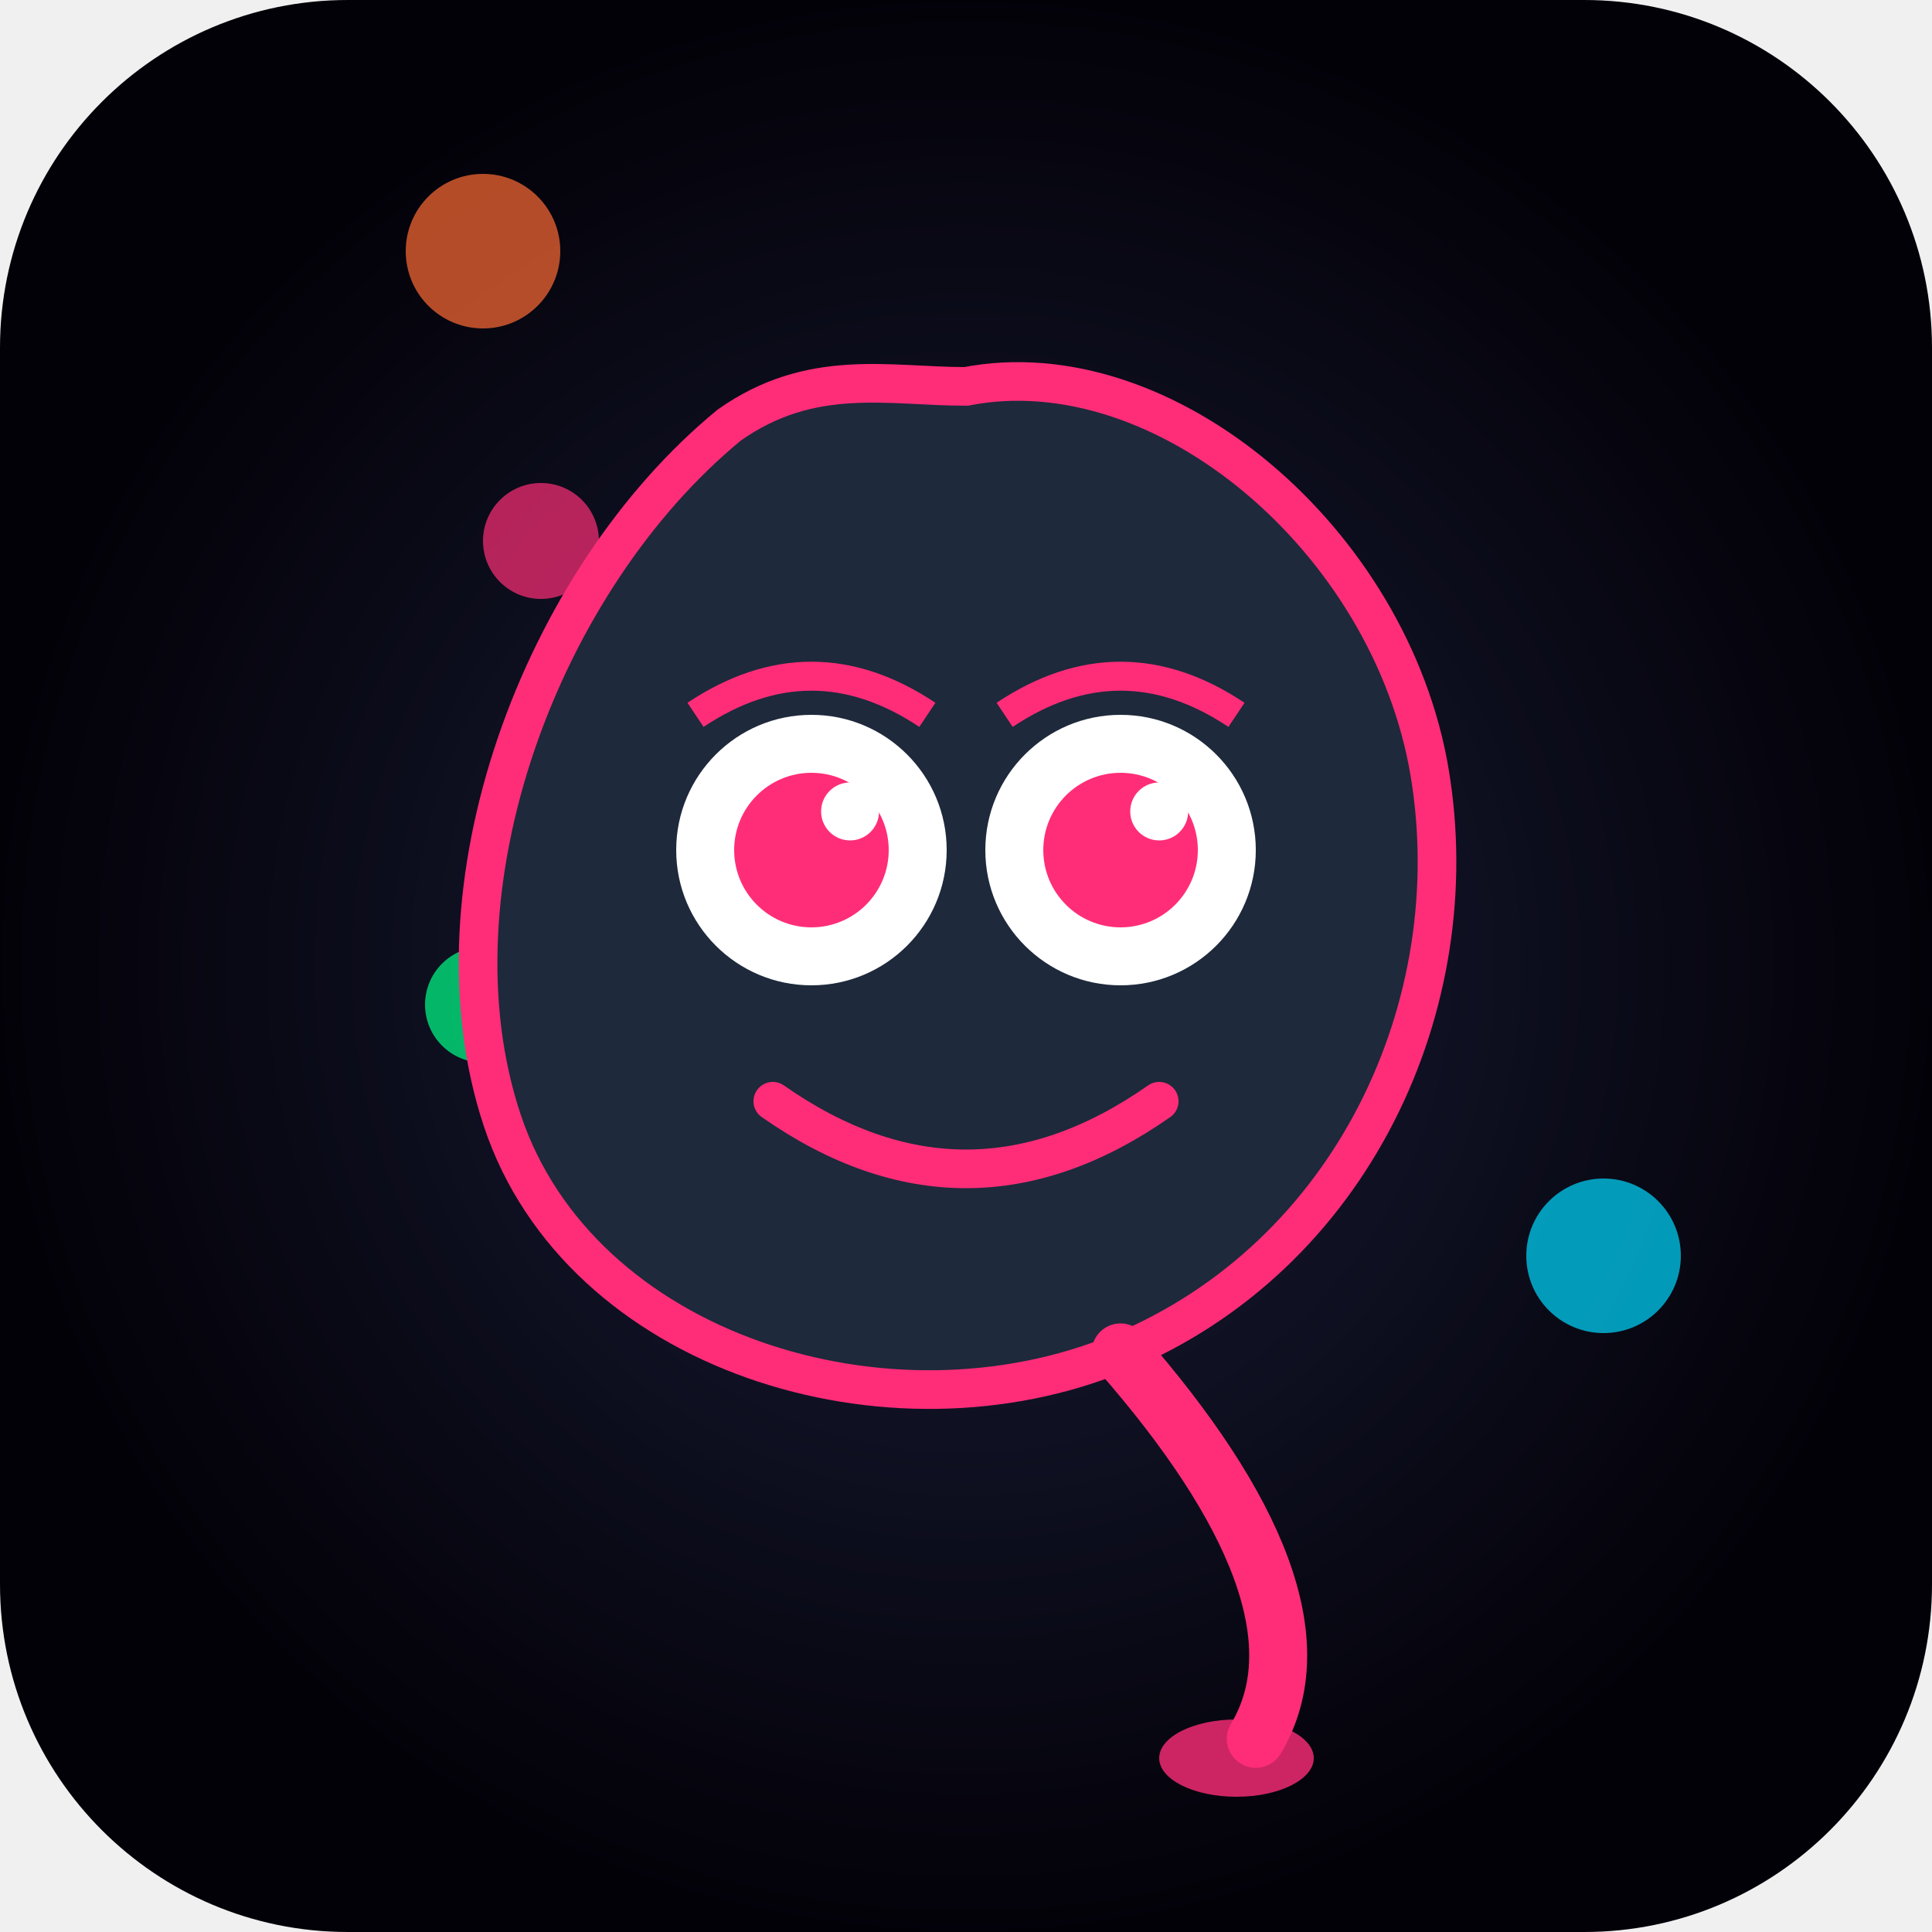
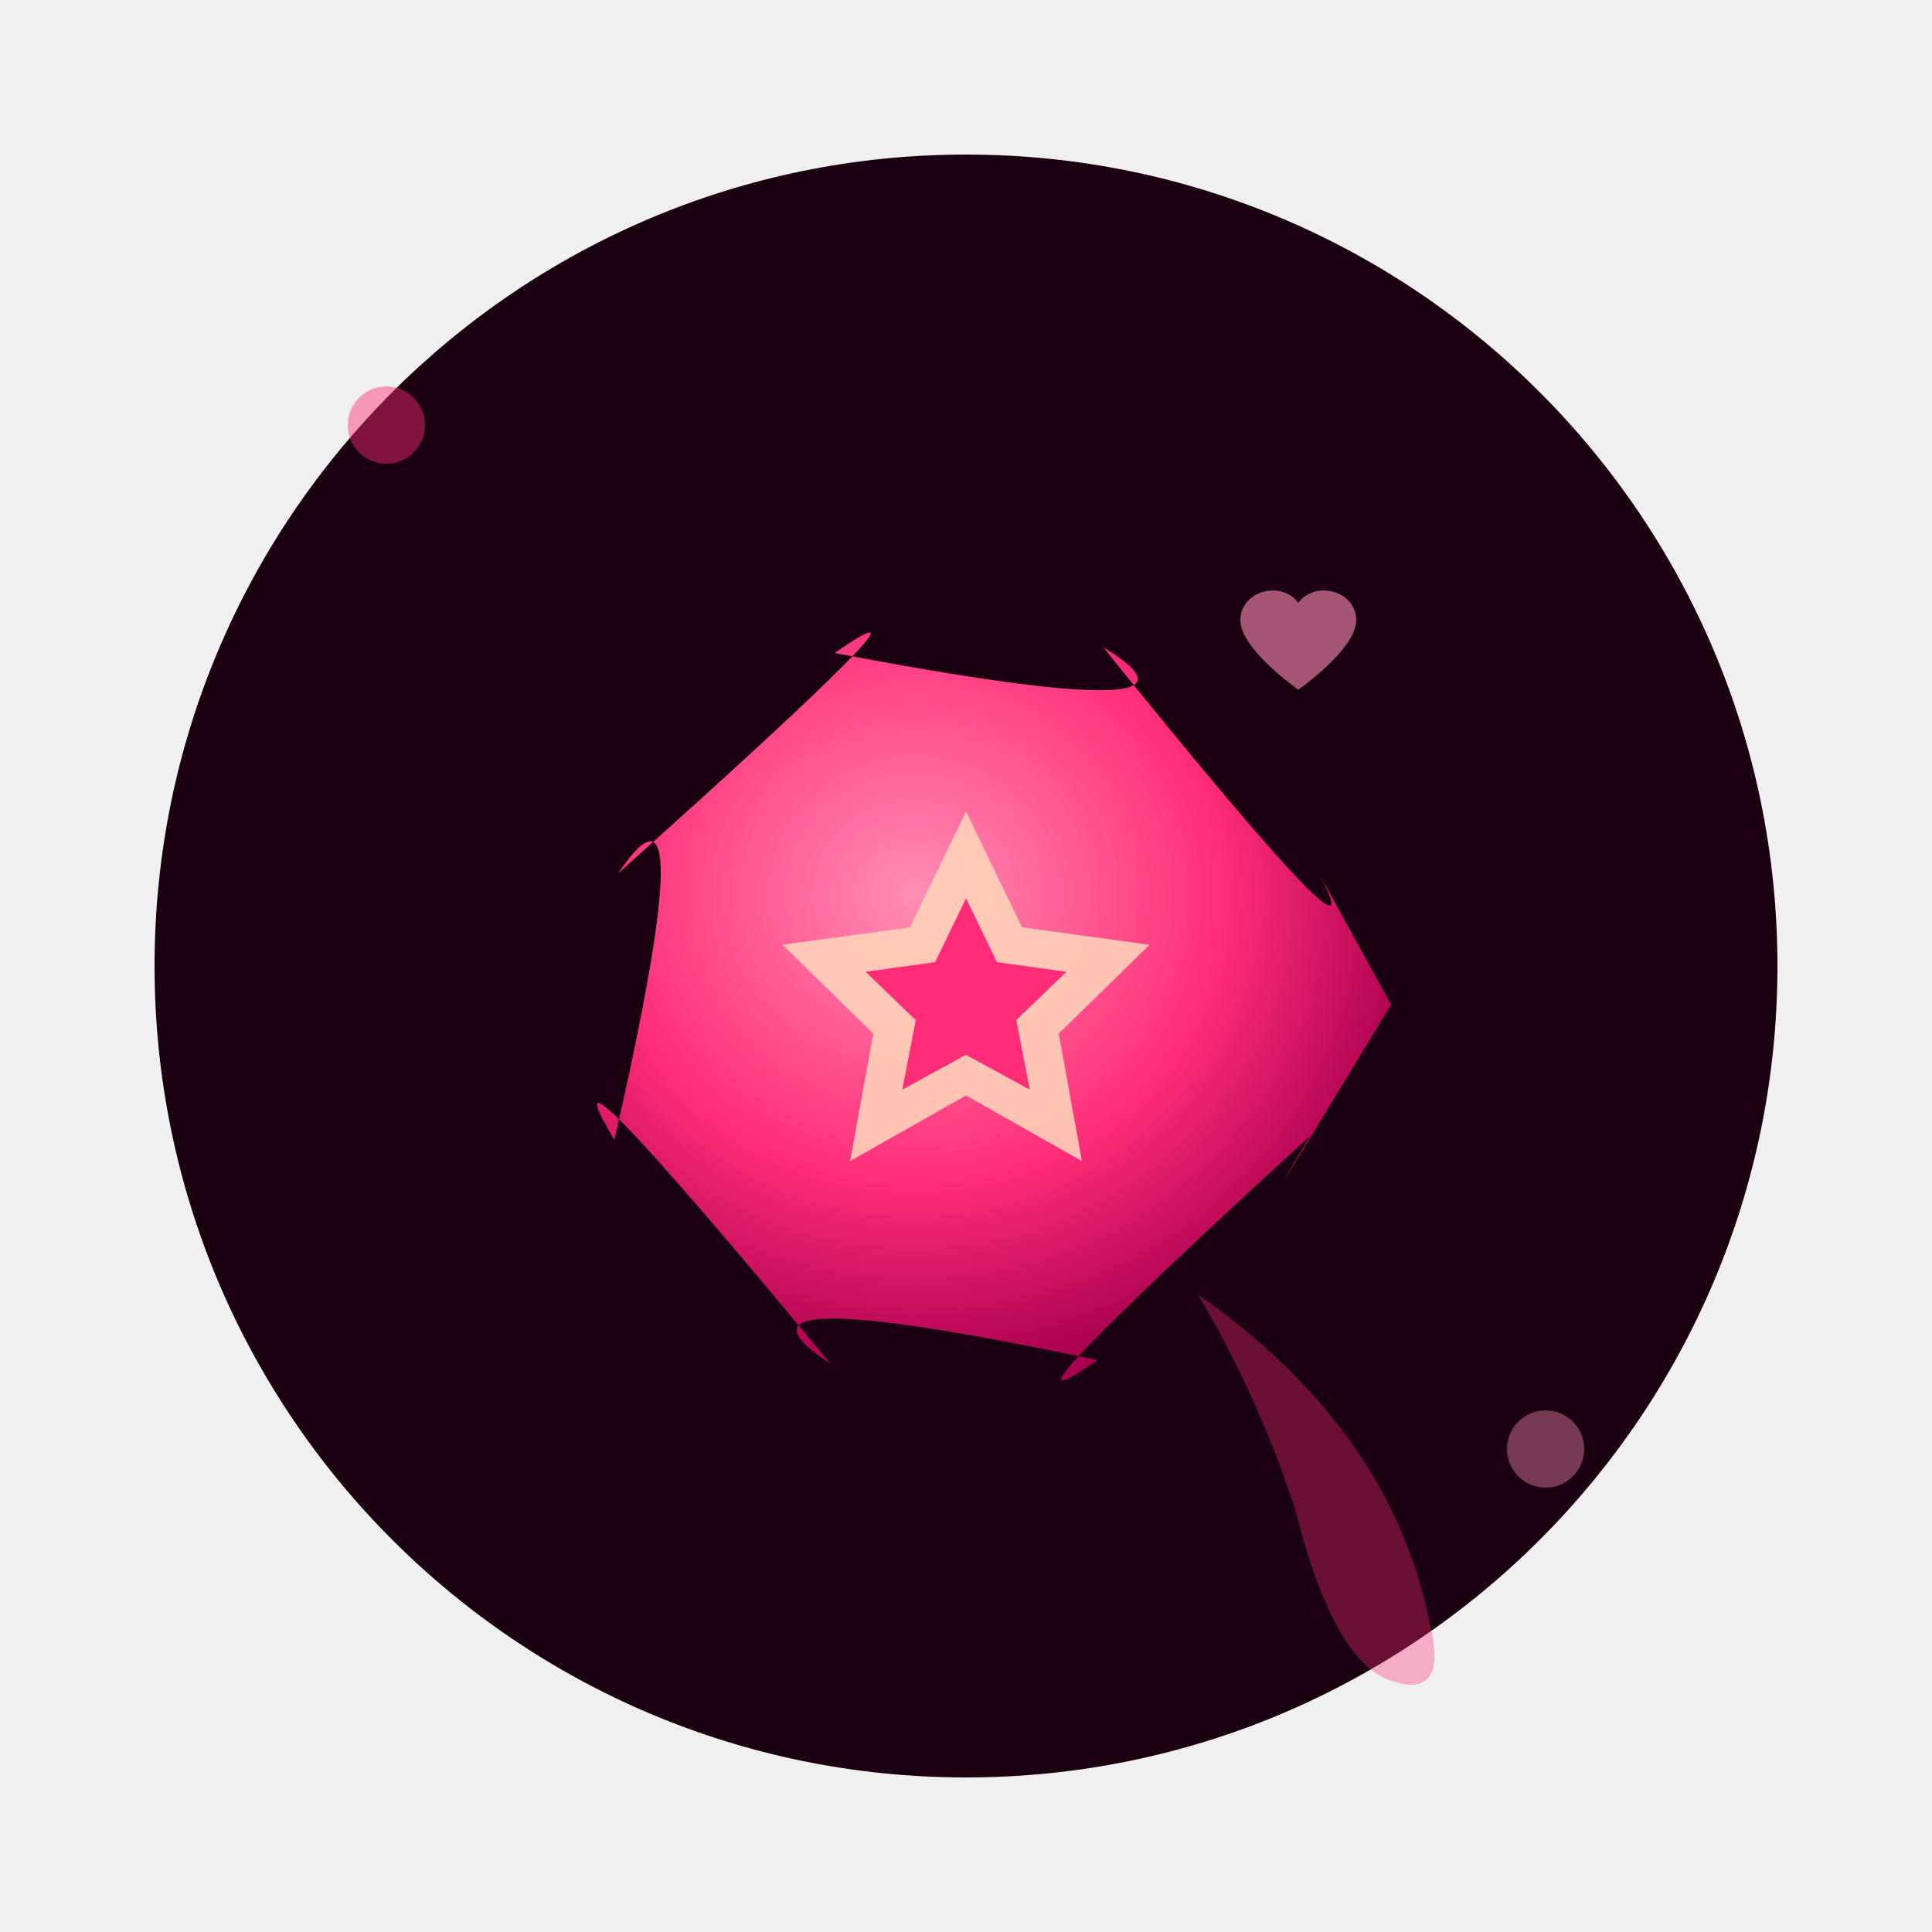
<svg xmlns="http://www.w3.org/2000/svg" viewBox="0 0 100 100" width="200" height="200">
  <defs>
-     <radialGradient id="bg" cx="50%" cy="50%" r="50%">
-       <stop offset="0%" stop-color="#1a1f3a" />
-       <stop offset="100%" stop-color="#030108" />
+     <radialGradient id="jrdesBlobGrad" cx="40%" cy="35%" r="65%">
+       <stop offset="0%" stop-color="#FF8EB5" />
+       <stop offset="60%" stop-color="#FF2D78" />
+       <stop offset="100%" stop-color="#A8004F" />
    </radialGradient>
  </defs>
-   <rect width="100" height="100" rx="18" fill="url(#bg)" />
-   <circle cx="25" cy="52" r="3" fill="#00FF88" opacity="0.7" />
-   <circle cx="83" cy="65" r="4" fill="#00D9FF" opacity="0.7" />
-   <circle cx="61" cy="33" r="4" fill="#FF6B35" opacity="0.7" />
-   <circle cx="28" cy="28" r="3" fill="#FF2D78" opacity="0.7" />
-   <circle cx="25" cy="13" r="4" fill="#FF6B35" opacity="0.7" />
-   <path d="M50,20 C60.252,18 72,28 74,40 C76,52 70,65 58,70 C46,75 30,70 26,58 C22,46 28,30 37.748,22 C42,19 46,20 50,20 Z" fill="#1E293B" stroke="#FF2D78" stroke-width="2" />
-   <path d="M58,70 C65,78 68,85 65,90" stroke="#FF2D78" stroke-width="3" fill="none" stroke-linecap="round" />
-   <ellipse cx="64" cy="91" rx="4" ry="2" fill="#FF2D78" opacity="0.8" />
-   <circle cx="42" cy="44" r="7" fill="white" />
-   <circle cx="58" cy="44" r="7" fill="white" />
-   <circle cx="42" cy="44" r="4" fill="#FF2D78" />
-   <circle cx="58" cy="44" r="4" fill="#FF2D78" />
-   <circle cx="44" cy="42" r="1.5" fill="white" />
-   <circle cx="60" cy="42" r="1.5" fill="white" />
-   <path d="M36,37 Q42,33 48,37" stroke="#FF2D78" stroke-width="1.5" fill="none" />
-   <path d="M52,37 Q58,33 64,37" stroke="#FF2D78" stroke-width="1.5" fill="none" />
-   <path d="M40,57 Q50,64 60,57" stroke="#FF2D78" stroke-width="2" fill="none" stroke-linecap="round" />
+   <circle cx="50" cy="50" r="42" fill="#1A0010" />
+   <circle cx="20" cy="22" r="2" fill="#FF2D78" opacity="0.45" />
+   <circle cx="80" cy="75" r="2" fill="#FF8EB5" opacity="0.4" />
+   <path d="M 72.0 52.0 Q 63.7 65.7 67.8 58.8 Q 50.0 75.1 56.8 70.4 Q 36.0 66.0 43.0 70.6 Q 27.6 52.0 31.8 59.0 Q 36.5 38.5 32.0 45.2 Q 50.0 29.1 43.2 33.8 Q 64.2 37.8 57.1 33.5 Q 72.0 52.0 68.1 44.9 Z" fill="url(#jrdesBlobGrad)" />
+   <path d="M 62 67 Q 72 74 74 84 Q 75 88 72 87 Q 69 86 67 78 Q 65 72 62 67 Z" fill="#FF2D78" opacity="0.35" />
+   <g transform="translate(50,52)">
+     <polygon points="0,-10 2.9,-4 9.5,-3.1 4.8,1.5 6,8.1 0,4.7 -6,8.1 -4.8,1.5 -9.5,-3.1 -2.9,-4" fill="#FFD1B8" opacity="0.9" />
+     <polygon points="0,-5.5 1.6,-2.2 5.2,-1.7 2.6,0.8 3.3,4.4 0,2.6 -3.3,4.4 -2.6,0.8 -5.2,-1.7 -1.6,-2.2" fill="#FF2D78" />
+   </g>
+   <path d="M 67 32 C 65.5 30, 62 31, 62 33.5 C 62 36, 67 39.5, 67 39.5 C 67 39.5, 72 36, 72 33.5 C 72 31, 68.5 30, 67 32 Z" fill="#FF8EB5" opacity="0.6" transform="scale(0.6) translate(45,20)" />
</svg>
